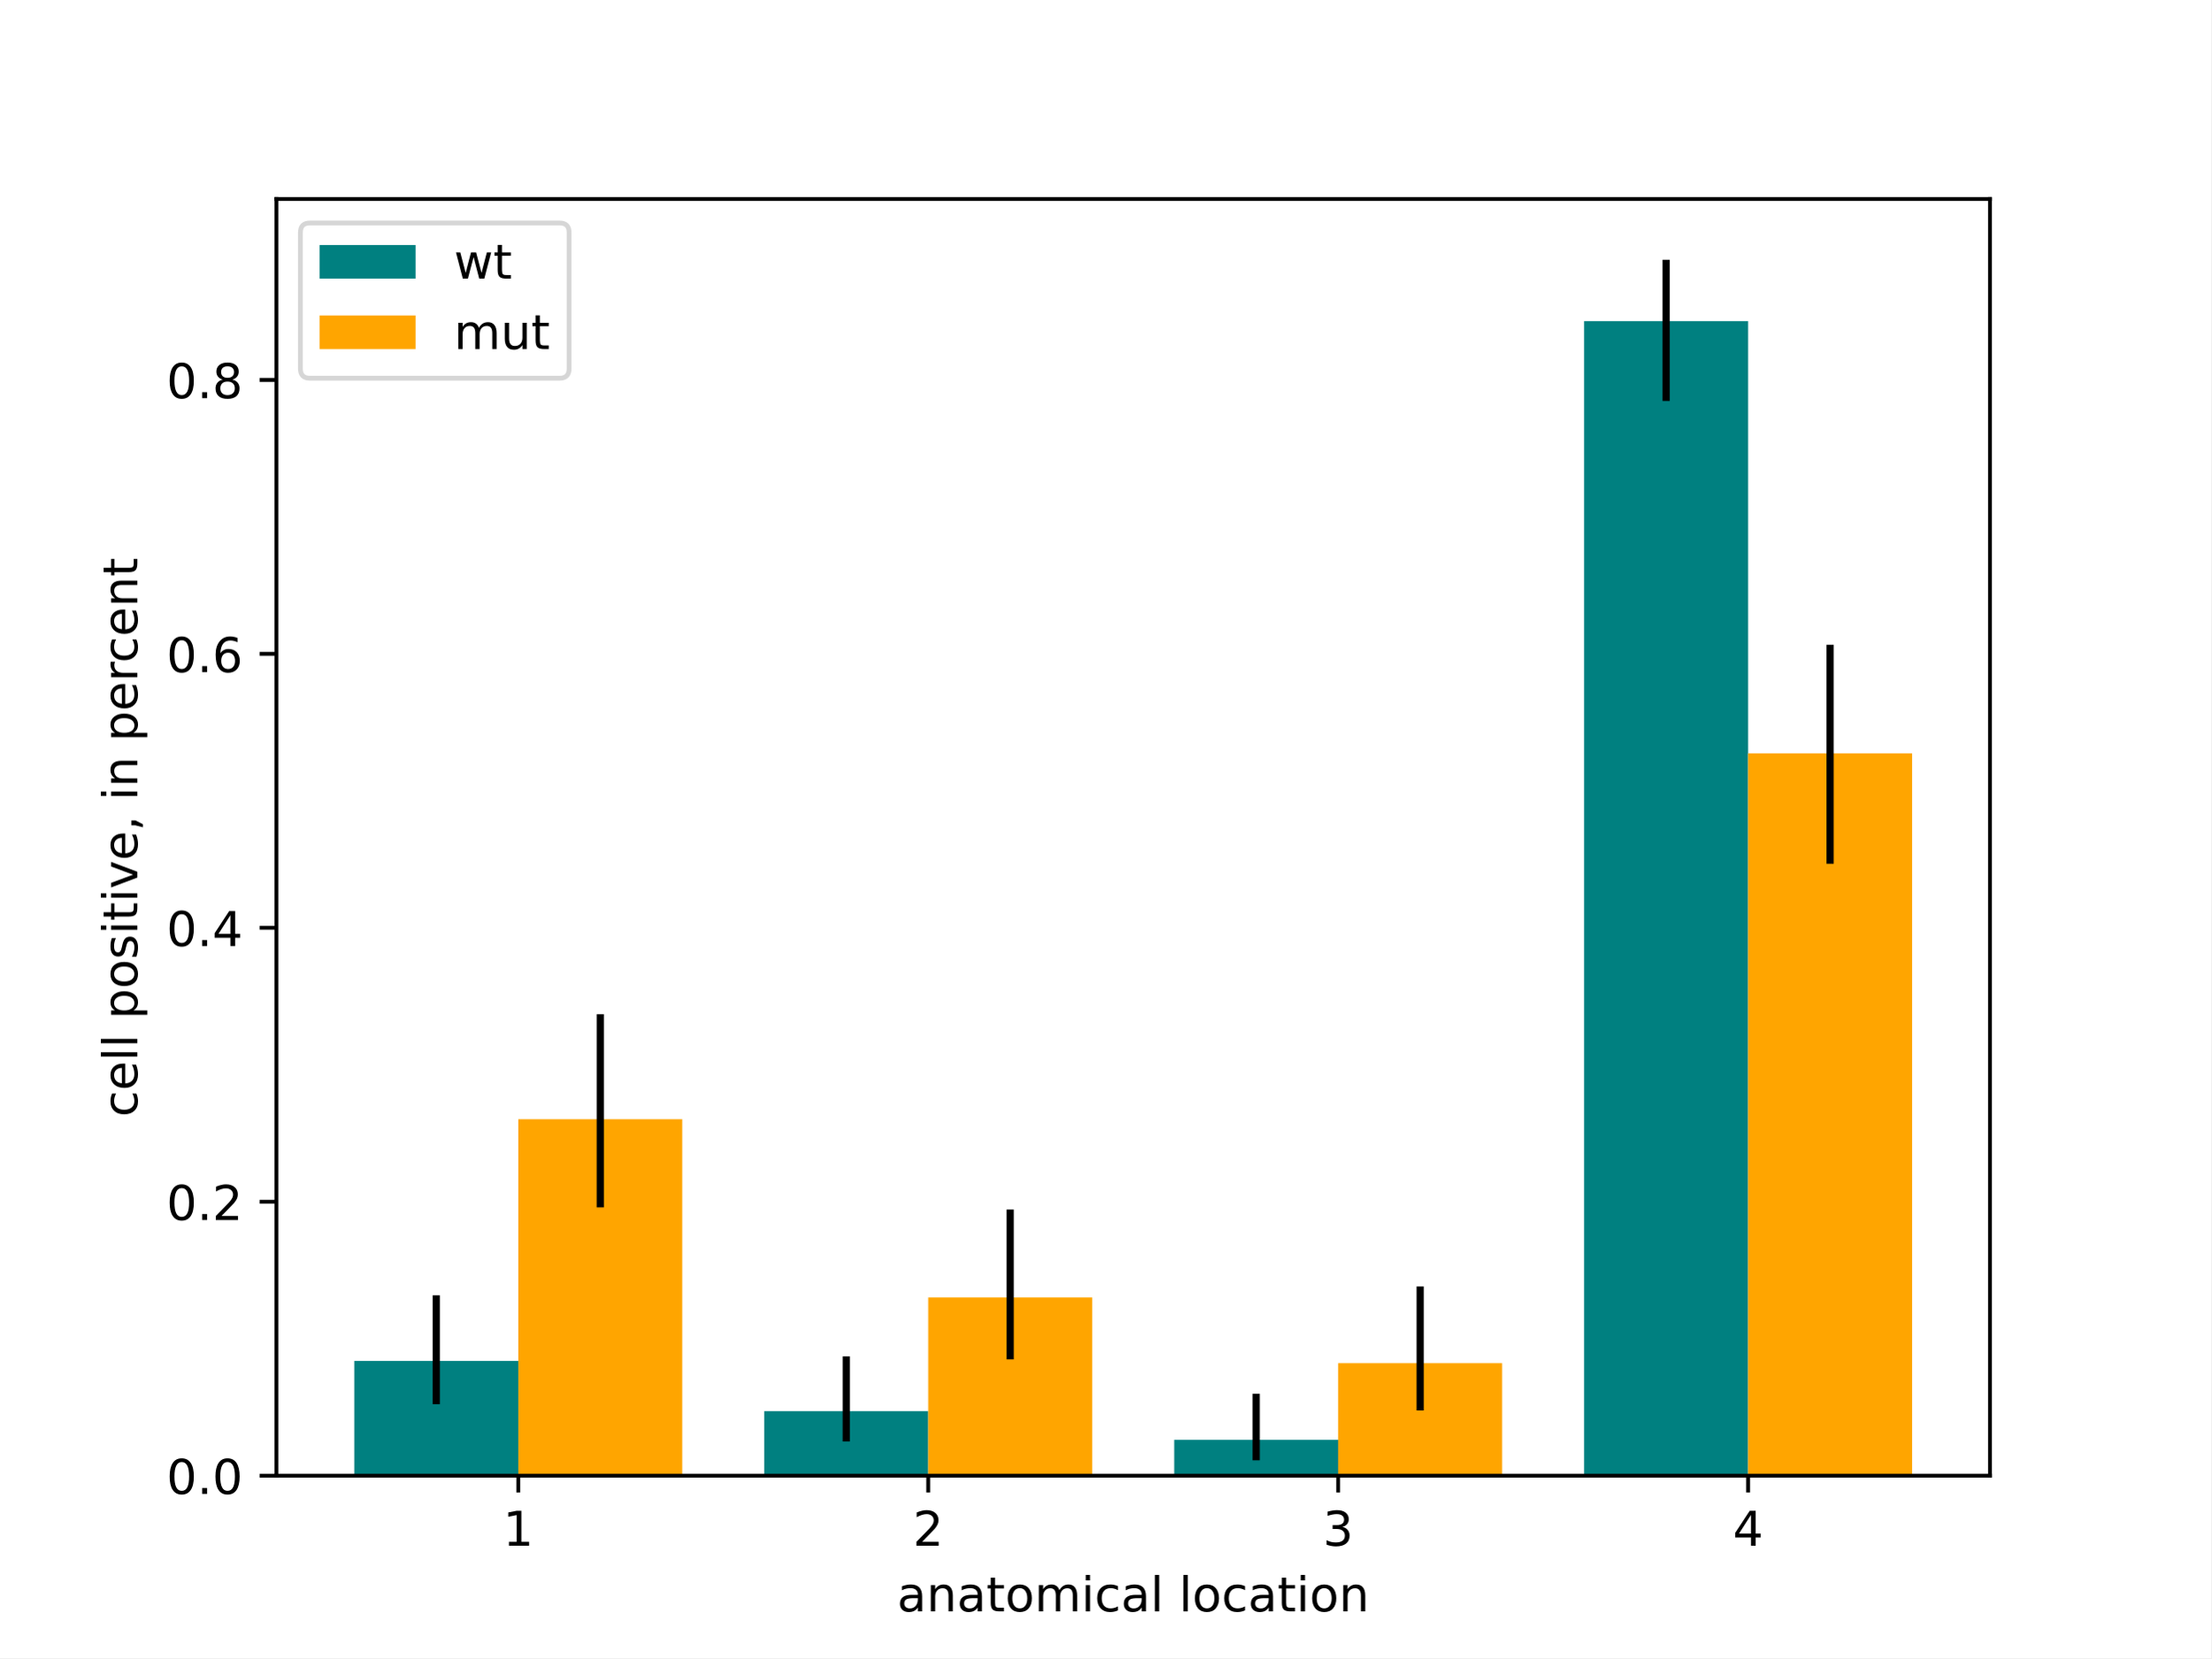
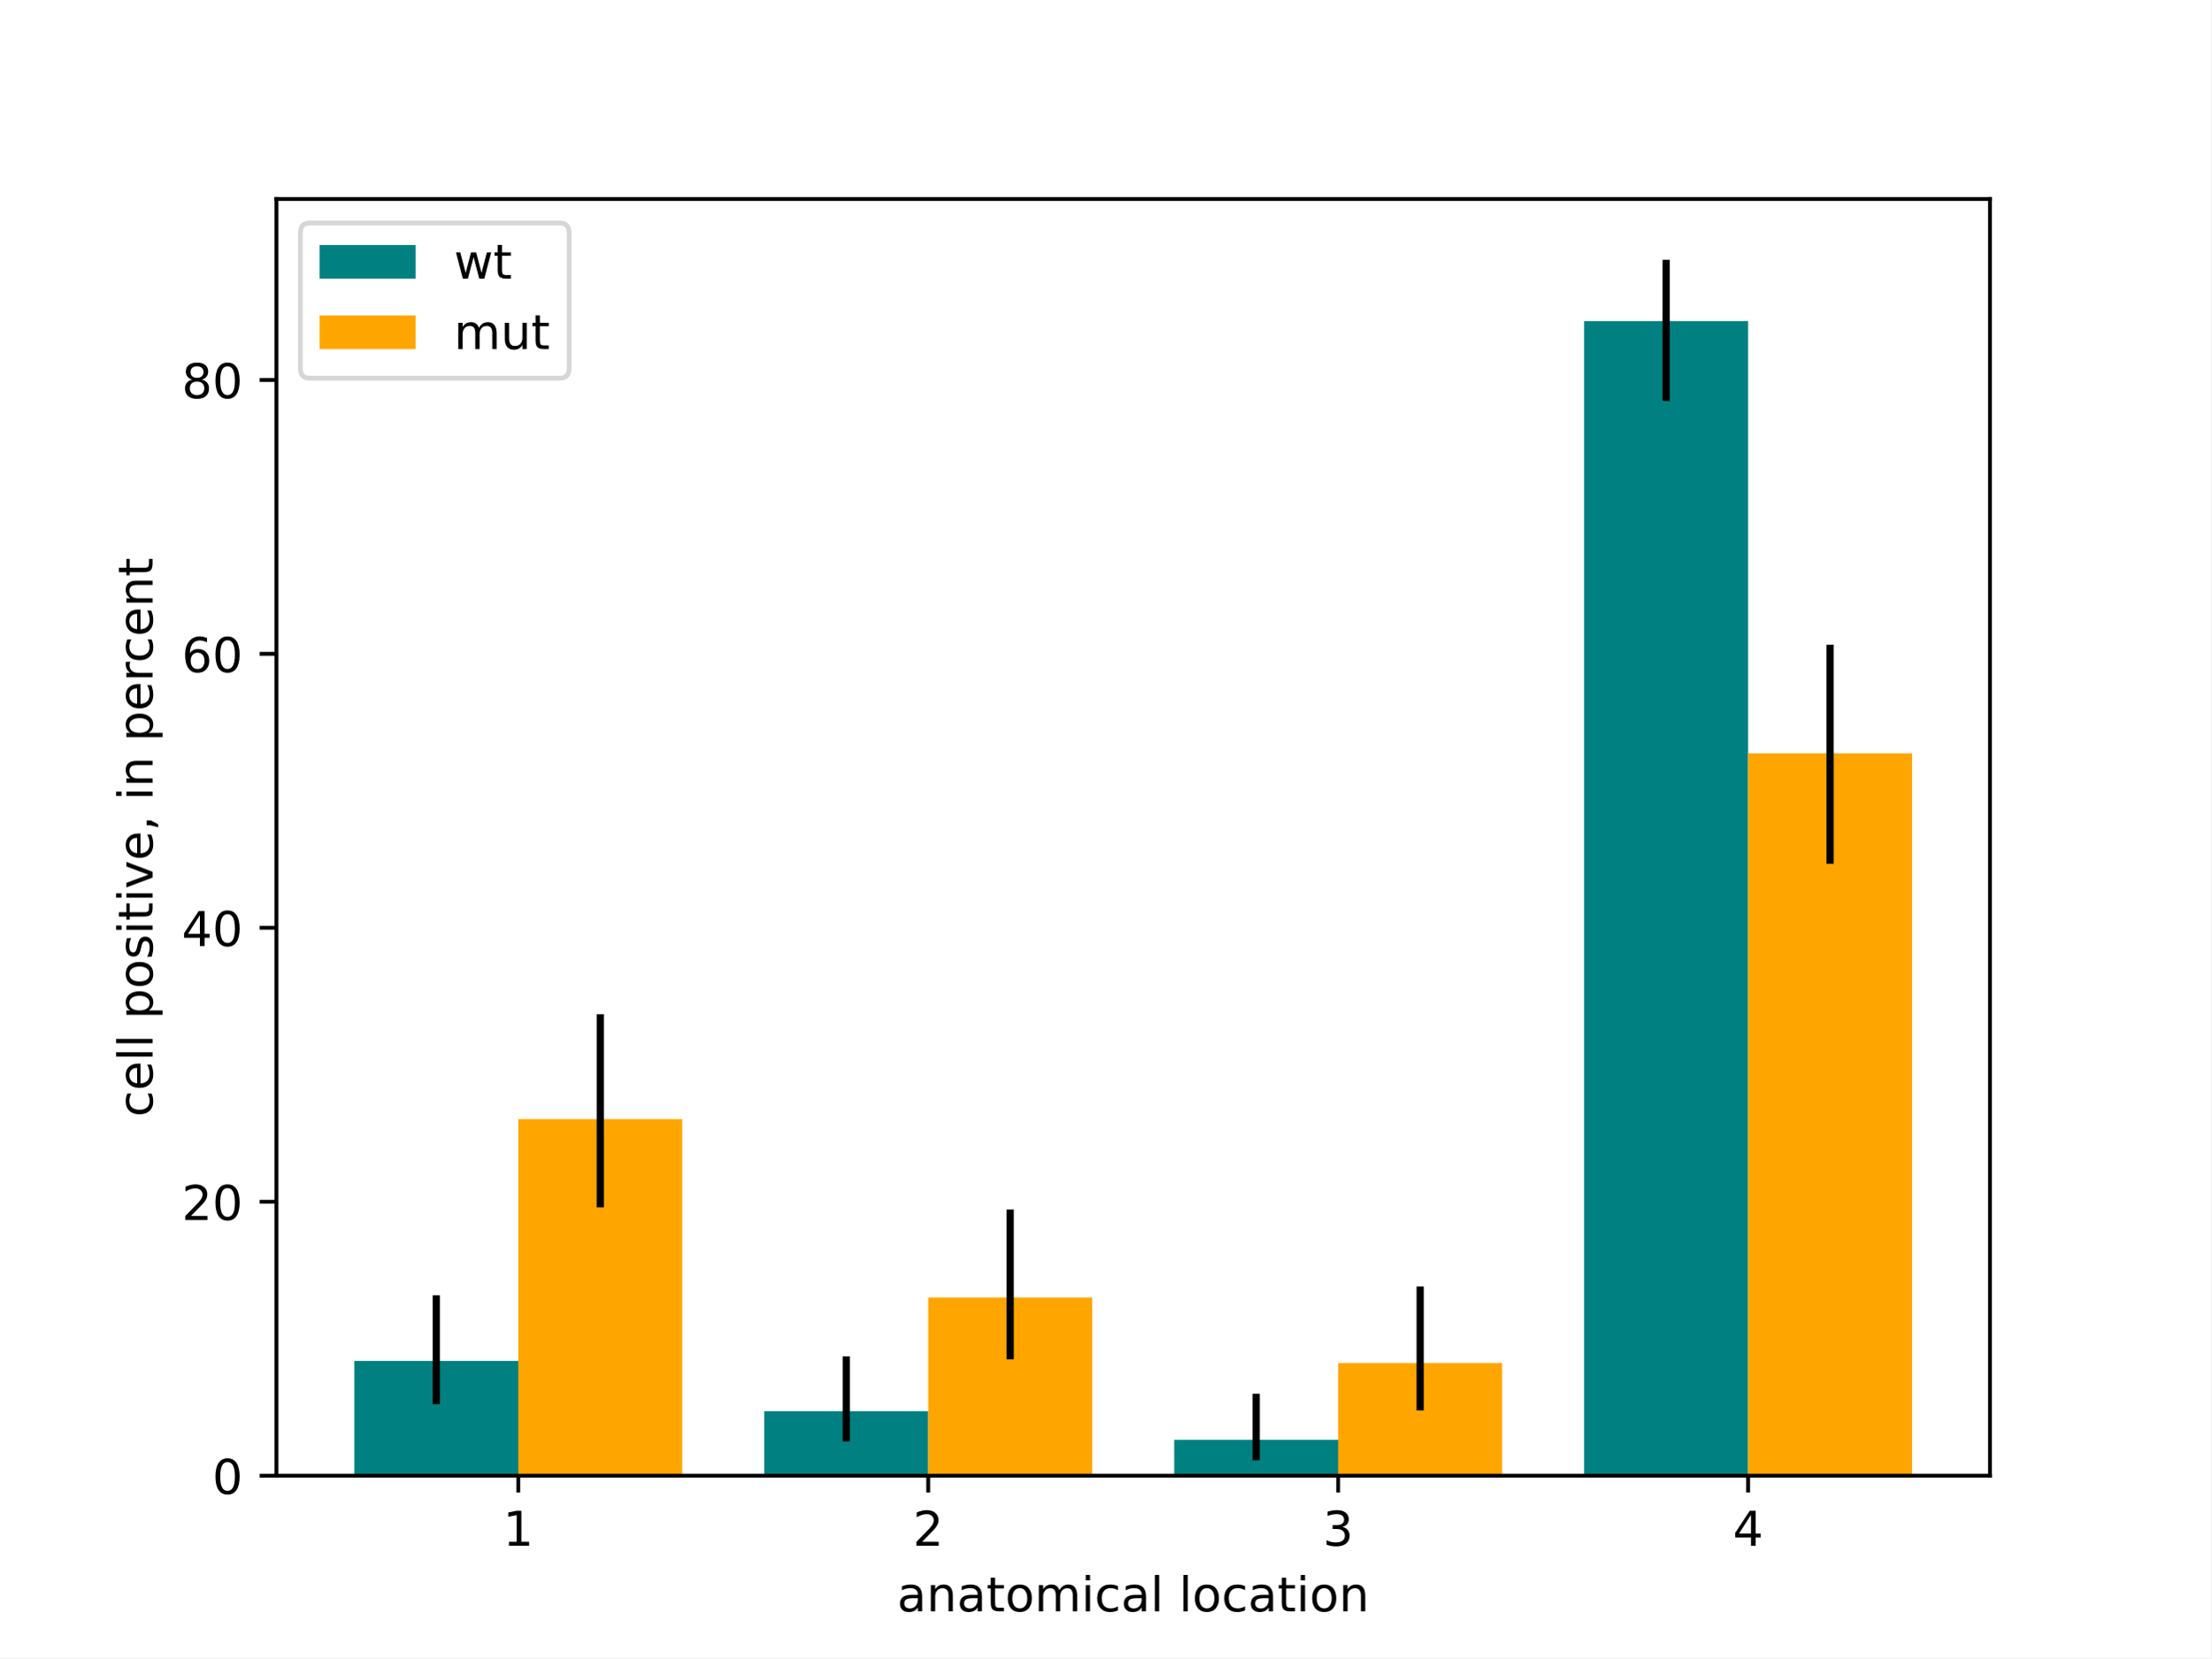
<svg xmlns="http://www.w3.org/2000/svg" xmlns:xlink="http://www.w3.org/1999/xlink" width="460.8pt" height="345.6pt" viewBox="0 0 460.8 345.6" version="1.1">
  <defs>
    <style type="text/css">*{stroke-linejoin: round; stroke-linecap: butt}</style>
  </defs>
  <g id="figure_1">
    <g id="patch_1">
      <path d="M 0 345.6  L 460.8 345.6  L 460.8 0  L 0 0  z " style="fill: #ffffff" />
    </g>
    <g id="axes_1">
      <g id="patch_2">
        <path d="M 57.6 307.584  L 414.72 307.584  L 414.72 41.472  L 57.6 41.472  z " style="fill: #ffffff" />
      </g>
      <g id="patch_3">
-         <path d="M 73.833 307.584  L 108.007 307.584  L 108.007 283.668  L 73.833 283.668  z " clip-path="url(#pa907bf868f)" style="fill: #008080" />
+         <path d="M 73.833 307.584  L 108.007 307.584  L 108.007 283.659  L 73.833 283.659  z " clip-path="url(#p4b39241d95)" style="fill: #008080" />
      </g>
      <g id="patch_4">
-         <path d="M 159.268 307.584  L 193.442 307.584  L 193.442 294.131  L 159.268 294.131  z " clip-path="url(#pa907bf868f)" style="fill: #008080" />
+         <path d="M 159.268 307.584  L 193.442 307.584  L 193.442 294.137  L 159.268 294.137  z " clip-path="url(#p4b39241d95)" style="fill: #008080" />
      </g>
      <g id="patch_5">
-         <path d="M 244.704 307.584  L 278.878 307.584  L 278.878 300.11  L 244.704 300.11  z " clip-path="url(#pa907bf868f)" style="fill: #008080" />
+         <path d="M 244.704 307.584  L 278.878 307.584  L 278.878 300.104  L 244.704 300.104  z " clip-path="url(#p4b39241d95)" style="fill: #008080" />
      </g>
      <g id="patch_6">
-         <path d="M 330.139 307.584  L 364.313 307.584  L 364.313 66.927  L 330.139 66.927  z " clip-path="url(#pa907bf868f)" style="fill: #008080" />
+         <path d="M 330.139 307.584  L 364.313 307.584  L 364.313 66.937  L 330.139 66.937  z " clip-path="url(#p4b39241d95)" style="fill: #008080" />
      </g>
      <g id="patch_7">
-         <path d="M 108.007 307.584  L 142.181 307.584  L 142.181 233.276  L 108.007 233.276  z " clip-path="url(#pa907bf868f)" style="fill: #ffa500" />
+         <path d="M 108.007 307.584  L 142.181 307.584  L 142.181 233.269  L 108.007 233.269  z " clip-path="url(#p4b39241d95)" style="fill: #ffa500" />
      </g>
      <g id="patch_8">
-         <path d="M 193.442 307.584  L 227.616 307.584  L 227.616 270.43  L 193.442 270.43  z " clip-path="url(#pa907bf868f)" style="fill: #ffa500" />
+         <path d="M 193.442 307.584  L 227.616 307.584  L 227.616 270.441  L 193.442 270.441  z " clip-path="url(#p4b39241d95)" style="fill: #ffa500" />
      </g>
      <g id="patch_9">
-         <path d="M 278.878 307.584  L 313.052 307.584  L 313.052 284.118  L 278.878 284.118  z " clip-path="url(#pa907bf868f)" style="fill: #ffa500" />
+         <path d="M 278.878 307.584  L 313.052 307.584  L 313.052 284.116  L 278.878 284.116  z " clip-path="url(#p4b39241d95)" style="fill: #ffa500" />
      </g>
      <g id="patch_10">
-         <path d="M 364.313 307.584  L 398.487 307.584  L 398.487 157.012  L 364.313 157.012  z " clip-path="url(#pa907bf868f)" style="fill: #ffa500" />
+         <path d="M 364.313 307.584  L 398.487 307.584  L 398.487 157.012  L 364.313 157.012  z " clip-path="url(#p4b39241d95)" style="fill: #ffa500" />
      </g>
      <g id="matplotlib.axis_1">
        <g id="xtick_1">
          <g id="line2d_1">
            <defs>
-               <path id="m98cccbd359" d="M 0 0  L 0 3.5  " style="stroke: #000000; stroke-width: 0.8" />
-             </defs>
-             <g>
-               <use xlink:href="#m98cccbd359" x="108.007" y="307.584" style="stroke: #000000; stroke-width: 0.8" />
+               <path id="m1e99121035" d="M 0 0  L 0 3.5  " style="stroke: #000000; stroke-width: 0.8" />
+             </defs>
+             <g>
+               <use xlink:href="#m1e99121035" x="108.007" y="307.584" style="stroke: #000000; stroke-width: 0.8" />
            </g>
          </g>
          <g id="text_1">
            <g transform="translate(104.8256 322.1824)scale(0.1 -0.1)">
              <defs>
                <path id="DejaVuSans-31" d="M 794 531  L 1825 531  L 1825 4091  L 703 3866  L 703 4441  L 1819 4666  L 2450 4666  L 2450 531  L 3481 531  L 3481 0  L 794 0  L 794 531  z " transform="scale(0.015625)" />
              </defs>
              <use xlink:href="#DejaVuSans-31" />
            </g>
          </g>
        </g>
        <g id="xtick_2">
          <g id="line2d_2">
            <g>
-               <use xlink:href="#m98cccbd359" x="193.442" y="307.584" style="stroke: #000000; stroke-width: 0.8" />
+               <use xlink:href="#m1e99121035" x="193.442" y="307.584" style="stroke: #000000; stroke-width: 0.8" />
            </g>
          </g>
          <g id="text_2">
            <g transform="translate(190.261 322.1824)scale(0.1 -0.1)">
              <defs>
                <path id="DejaVuSans-32" d="M 1228 531  L 3431 531  L 3431 0  L 469 0  L 469 531  Q 828 903 1448 1529  Q 2069 2156 2228 2338  Q 2531 2678 2651 2914  Q 2772 3150 2772 3378  Q 2772 3750 2511 3984  Q 2250 4219 1831 4219  Q 1534 4219 1204 4116  Q 875 4013 500 3803  L 500 4441  Q 881 4594 1212 4672  Q 1544 4750 1819 4750  Q 2544 4750 2975 4387  Q 3406 4025 3406 3419  Q 3406 3131 3298 2873  Q 3191 2616 2906 2266  Q 2828 2175 2409 1742  Q 1991 1309 1228 531  z " transform="scale(0.015625)" />
              </defs>
              <use xlink:href="#DejaVuSans-32" />
            </g>
          </g>
        </g>
        <g id="xtick_3">
          <g id="line2d_3">
            <g>
-               <use xlink:href="#m98cccbd359" x="278.878" y="307.584" style="stroke: #000000; stroke-width: 0.8" />
+               <use xlink:href="#m1e99121035" x="278.878" y="307.584" style="stroke: #000000; stroke-width: 0.8" />
            </g>
          </g>
          <g id="text_3">
            <g transform="translate(275.6965 322.1824)scale(0.1 -0.1)">
              <defs>
                <path id="DejaVuSans-33" d="M 2597 2516  Q 3050 2419 3304 2112  Q 3559 1806 3559 1356  Q 3559 666 3084 287  Q 2609 -91 1734 -91  Q 1441 -91 1130 -33  Q 819 25 488 141  L 488 750  Q 750 597 1062 519  Q 1375 441 1716 441  Q 2309 441 2620 675  Q 2931 909 2931 1356  Q 2931 1769 2642 2001  Q 2353 2234 1838 2234  L 1294 2234  L 1294 2753  L 1863 2753  Q 2328 2753 2575 2939  Q 2822 3125 2822 3475  Q 2822 3834 2567 4026  Q 2313 4219 1838 4219  Q 1578 4219 1281 4162  Q 984 4106 628 3988  L 628 4550  Q 988 4650 1302 4700  Q 1616 4750 1894 4750  Q 2613 4750 3031 4423  Q 3450 4097 3450 3541  Q 3450 3153 3228 2886  Q 3006 2619 2597 2516  z " transform="scale(0.015625)" />
              </defs>
              <use xlink:href="#DejaVuSans-33" />
            </g>
          </g>
        </g>
        <g id="xtick_4">
          <g id="line2d_4">
            <g>
-               <use xlink:href="#m98cccbd359" x="364.313" y="307.584" style="stroke: #000000; stroke-width: 0.8" />
+               <use xlink:href="#m1e99121035" x="364.313" y="307.584" style="stroke: #000000; stroke-width: 0.8" />
            </g>
          </g>
          <g id="text_4">
            <g transform="translate(361.1319 322.1824)scale(0.1 -0.1)">
              <defs>
                <path id="DejaVuSans-34" d="M 2419 4116  L 825 1625  L 2419 1625  L 2419 4116  z M 2253 4666  L 3047 4666  L 3047 1625  L 3713 1625  L 3713 1100  L 3047 1100  L 3047 0  L 2419 0  L 2419 1100  L 313 1100  L 313 1709  L 2253 4666  z " transform="scale(0.015625)" />
              </defs>
              <use xlink:href="#DejaVuSans-34" />
            </g>
          </g>
        </g>
        <g id="text_5">
          <g transform="translate(186.9538 335.8606)scale(0.1 -0.1)">
            <defs>
              <path id="DejaVuSans-61" d="M 2194 1759  Q 1497 1759 1228 1600  Q 959 1441 959 1056  Q 959 750 1161 570  Q 1363 391 1709 391  Q 2188 391 2477 730  Q 2766 1069 2766 1631  L 2766 1759  L 2194 1759  z M 3341 1997  L 3341 0  L 2766 0  L 2766 531  Q 2569 213 2275 61  Q 1981 -91 1556 -91  Q 1019 -91 701 211  Q 384 513 384 1019  Q 384 1609 779 1909  Q 1175 2209 1959 2209  L 2766 2209  L 2766 2266  Q 2766 2663 2505 2880  Q 2244 3097 1772 3097  Q 1472 3097 1187 3025  Q 903 2953 641 2809  L 641 3341  Q 956 3463 1253 3523  Q 1550 3584 1831 3584  Q 2591 3584 2966 3190  Q 3341 2797 3341 1997  z " transform="scale(0.015625)" />
              <path id="DejaVuSans-6e" d="M 3513 2113  L 3513 0  L 2938 0  L 2938 2094  Q 2938 2591 2744 2837  Q 2550 3084 2163 3084  Q 1697 3084 1428 2787  Q 1159 2491 1159 1978  L 1159 0  L 581 0  L 581 3500  L 1159 3500  L 1159 2956  Q 1366 3272 1645 3428  Q 1925 3584 2291 3584  Q 2894 3584 3203 3211  Q 3513 2838 3513 2113  z " transform="scale(0.015625)" />
              <path id="DejaVuSans-74" d="M 1172 4494  L 1172 3500  L 2356 3500  L 2356 3053  L 1172 3053  L 1172 1153  Q 1172 725 1289 603  Q 1406 481 1766 481  L 2356 481  L 2356 0  L 1766 0  Q 1100 0 847 248  Q 594 497 594 1153  L 594 3053  L 172 3053  L 172 3500  L 594 3500  L 594 4494  L 1172 4494  z " transform="scale(0.015625)" />
              <path id="DejaVuSans-6f" d="M 1959 3097  Q 1497 3097 1228 2736  Q 959 2375 959 1747  Q 959 1119 1226 758  Q 1494 397 1959 397  Q 2419 397 2687 759  Q 2956 1122 2956 1747  Q 2956 2369 2687 2733  Q 2419 3097 1959 3097  z M 1959 3584  Q 2709 3584 3137 3096  Q 3566 2609 3566 1747  Q 3566 888 3137 398  Q 2709 -91 1959 -91  Q 1206 -91 779 398  Q 353 888 353 1747  Q 353 2609 779 3096  Q 1206 3584 1959 3584  z " transform="scale(0.015625)" />
              <path id="DejaVuSans-6d" d="M 3328 2828  Q 3544 3216 3844 3400  Q 4144 3584 4550 3584  Q 5097 3584 5394 3201  Q 5691 2819 5691 2113  L 5691 0  L 5113 0  L 5113 2094  Q 5113 2597 4934 2840  Q 4756 3084 4391 3084  Q 3944 3084 3684 2787  Q 3425 2491 3425 1978  L 3425 0  L 2847 0  L 2847 2094  Q 2847 2600 2669 2842  Q 2491 3084 2119 3084  Q 1678 3084 1418 2786  Q 1159 2488 1159 1978  L 1159 0  L 581 0  L 581 3500  L 1159 3500  L 1159 2956  Q 1356 3278 1631 3431  Q 1906 3584 2284 3584  Q 2666 3584 2933 3390  Q 3200 3197 3328 2828  z " transform="scale(0.015625)" />
              <path id="DejaVuSans-69" d="M 603 3500  L 1178 3500  L 1178 0  L 603 0  L 603 3500  z M 603 4863  L 1178 4863  L 1178 4134  L 603 4134  L 603 4863  z " transform="scale(0.015625)" />
              <path id="DejaVuSans-63" d="M 3122 3366  L 3122 2828  Q 2878 2963 2633 3030  Q 2388 3097 2138 3097  Q 1578 3097 1268 2742  Q 959 2388 959 1747  Q 959 1106 1268 751  Q 1578 397 2138 397  Q 2388 397 2633 464  Q 2878 531 3122 666  L 3122 134  Q 2881 22 2623 -34  Q 2366 -91 2075 -91  Q 1284 -91 818 406  Q 353 903 353 1747  Q 353 2603 823 3093  Q 1294 3584 2113 3584  Q 2378 3584 2631 3529  Q 2884 3475 3122 3366  z " transform="scale(0.015625)" />
              <path id="DejaVuSans-6c" d="M 603 4863  L 1178 4863  L 1178 0  L 603 0  L 603 4863  z " transform="scale(0.015625)" />
              <path id="DejaVuSans-20" transform="scale(0.015625)" />
            </defs>
            <use xlink:href="#DejaVuSans-61" />
            <use xlink:href="#DejaVuSans-6e" x="61.279" />
            <use xlink:href="#DejaVuSans-61" x="124.658" />
            <use xlink:href="#DejaVuSans-74" x="185.938" />
            <use xlink:href="#DejaVuSans-6f" x="225.146" />
            <use xlink:href="#DejaVuSans-6d" x="286.328" />
            <use xlink:href="#DejaVuSans-69" x="383.74" />
            <use xlink:href="#DejaVuSans-63" x="411.523" />
            <use xlink:href="#DejaVuSans-61" x="466.504" />
            <use xlink:href="#DejaVuSans-6c" x="527.783" />
            <use xlink:href="#DejaVuSans-20" x="555.566" />
            <use xlink:href="#DejaVuSans-6c" x="587.354" />
            <use xlink:href="#DejaVuSans-6f" x="615.137" />
            <use xlink:href="#DejaVuSans-63" x="676.318" />
            <use xlink:href="#DejaVuSans-61" x="731.299" />
            <use xlink:href="#DejaVuSans-74" x="792.578" />
            <use xlink:href="#DejaVuSans-69" x="831.787" />
            <use xlink:href="#DejaVuSans-6f" x="859.57" />
            <use xlink:href="#DejaVuSans-6e" x="920.752" />
          </g>
        </g>
      </g>
      <g id="matplotlib.axis_2">
        <g id="ytick_1">
          <g id="line2d_5">
            <defs>
-               <path id="m97c74fbaf8" d="M 0 0  L -3.5 0  " style="stroke: #000000; stroke-width: 0.8" />
-             </defs>
-             <g>
-               <use xlink:href="#m97c74fbaf8" x="57.6" y="307.584" style="stroke: #000000; stroke-width: 0.8" />
+               <path id="m56f77bfee0" d="M 0 0  L -3.5 0  " style="stroke: #000000; stroke-width: 0.8" />
+             </defs>
+             <g>
+               <use xlink:href="#m56f77bfee0" x="57.6" y="307.584" style="stroke: #000000; stroke-width: 0.8" />
            </g>
          </g>
          <g id="text_6">
-             <g transform="translate(34.69687 311.3832)scale(0.1 -0.1)">
+             <g transform="translate(44.2375 311.3832)scale(0.1 -0.1)">
              <defs>
                <path id="DejaVuSans-30" d="M 2034 4250  Q 1547 4250 1301 3770  Q 1056 3291 1056 2328  Q 1056 1369 1301 889  Q 1547 409 2034 409  Q 2525 409 2770 889  Q 3016 1369 3016 2328  Q 3016 3291 2770 3770  Q 2525 4250 2034 4250  z M 2034 4750  Q 2819 4750 3233 4129  Q 3647 3509 3647 2328  Q 3647 1150 3233 529  Q 2819 -91 2034 -91  Q 1250 -91 836 529  Q 422 1150 422 2328  Q 422 3509 836 4129  Q 1250 4750 2034 4750  z " transform="scale(0.015625)" />
-                 <path id="DejaVuSans-2e" d="M 684 794  L 1344 794  L 1344 0  L 684 0  L 684 794  z " transform="scale(0.015625)" />
              </defs>
              <use xlink:href="#DejaVuSans-30" />
-               <use xlink:href="#DejaVuSans-2e" x="63.623" />
-               <use xlink:href="#DejaVuSans-30" x="95.41" />
            </g>
          </g>
        </g>
        <g id="ytick_2">
          <g id="line2d_6">
            <g>
-               <use xlink:href="#m97c74fbaf8" x="57.6" y="250.484" style="stroke: #000000; stroke-width: 0.8" />
+               <use xlink:href="#m56f77bfee0" x="57.6" y="250.484" style="stroke: #000000; stroke-width: 0.8" />
            </g>
          </g>
          <g id="text_7">
-             <g transform="translate(34.69687 254.2833)scale(0.1 -0.1)">
-               <use xlink:href="#DejaVuSans-30" />
-               <use xlink:href="#DejaVuSans-2e" x="63.623" />
-               <use xlink:href="#DejaVuSans-32" x="95.41" />
+             <g transform="translate(37.875 254.2834)scale(0.1 -0.1)">
+               <use xlink:href="#DejaVuSans-32" />
+               <use xlink:href="#DejaVuSans-30" x="63.623" />
            </g>
          </g>
        </g>
        <g id="ytick_3">
          <g id="line2d_7">
            <g>
-               <use xlink:href="#m97c74fbaf8" x="57.6" y="193.384" style="stroke: #000000; stroke-width: 0.8" />
+               <use xlink:href="#m56f77bfee0" x="57.6" y="193.384" style="stroke: #000000; stroke-width: 0.8" />
            </g>
          </g>
          <g id="text_8">
-             <g transform="translate(34.69687 197.1834)scale(0.1 -0.1)">
-               <use xlink:href="#DejaVuSans-30" />
-               <use xlink:href="#DejaVuSans-2e" x="63.623" />
-               <use xlink:href="#DejaVuSans-34" x="95.41" />
+             <g transform="translate(37.875 197.1835)scale(0.1 -0.1)">
+               <use xlink:href="#DejaVuSans-34" />
+               <use xlink:href="#DejaVuSans-30" x="63.623" />
            </g>
          </g>
        </g>
        <g id="ytick_4">
          <g id="line2d_8">
            <g>
-               <use xlink:href="#m97c74fbaf8" x="57.6" y="136.284" style="stroke: #000000; stroke-width: 0.8" />
+               <use xlink:href="#m56f77bfee0" x="57.6" y="136.284" style="stroke: #000000; stroke-width: 0.8" />
            </g>
          </g>
          <g id="text_9">
-             <g transform="translate(34.69687 140.0836)scale(0.1 -0.1)">
+             <g transform="translate(37.875 140.0836)scale(0.1 -0.1)">
              <defs>
                <path id="DejaVuSans-36" d="M 2113 2584  Q 1688 2584 1439 2293  Q 1191 2003 1191 1497  Q 1191 994 1439 701  Q 1688 409 2113 409  Q 2538 409 2786 701  Q 3034 994 3034 1497  Q 3034 2003 2786 2293  Q 2538 2584 2113 2584  z M 3366 4563  L 3366 3988  Q 3128 4100 2886 4159  Q 2644 4219 2406 4219  Q 1781 4219 1451 3797  Q 1122 3375 1075 2522  Q 1259 2794 1537 2939  Q 1816 3084 2150 3084  Q 2853 3084 3261 2657  Q 3669 2231 3669 1497  Q 3669 778 3244 343  Q 2819 -91 2113 -91  Q 1303 -91 875 529  Q 447 1150 447 2328  Q 447 3434 972 4092  Q 1497 4750 2381 4750  Q 2619 4750 2861 4703  Q 3103 4656 3366 4563  z " transform="scale(0.015625)" />
              </defs>
-               <use xlink:href="#DejaVuSans-30" />
-               <use xlink:href="#DejaVuSans-2e" x="63.623" />
-               <use xlink:href="#DejaVuSans-36" x="95.41" />
+               <use xlink:href="#DejaVuSans-36" />
+               <use xlink:href="#DejaVuSans-30" x="63.623" />
            </g>
          </g>
        </g>
        <g id="ytick_5">
          <g id="line2d_9">
            <g>
-               <use xlink:href="#m97c74fbaf8" x="57.6" y="79.184" style="stroke: #000000; stroke-width: 0.8" />
+               <use xlink:href="#m56f77bfee0" x="57.6" y="79.185" style="stroke: #000000; stroke-width: 0.8" />
            </g>
          </g>
          <g id="text_10">
-             <g transform="translate(34.69687 82.98368)scale(0.1 -0.1)">
+             <g transform="translate(37.875 82.98379)scale(0.1 -0.1)">
              <defs>
                <path id="DejaVuSans-38" d="M 2034 2216  Q 1584 2216 1326 1975  Q 1069 1734 1069 1313  Q 1069 891 1326 650  Q 1584 409 2034 409  Q 2484 409 2743 651  Q 3003 894 3003 1313  Q 3003 1734 2745 1975  Q 2488 2216 2034 2216  z M 1403 2484  Q 997 2584 770 2862  Q 544 3141 544 3541  Q 544 4100 942 4425  Q 1341 4750 2034 4750  Q 2731 4750 3128 4425  Q 3525 4100 3525 3541  Q 3525 3141 3298 2862  Q 3072 2584 2669 2484  Q 3125 2378 3379 2068  Q 3634 1759 3634 1313  Q 3634 634 3220 271  Q 2806 -91 2034 -91  Q 1263 -91 848 271  Q 434 634 434 1313  Q 434 1759 690 2068  Q 947 2378 1403 2484  z M 1172 3481  Q 1172 3119 1398 2916  Q 1625 2713 2034 2713  Q 2441 2713 2670 2916  Q 2900 3119 2900 3481  Q 2900 3844 2670 4047  Q 2441 4250 2034 4250  Q 1625 4250 1398 4047  Q 1172 3844 1172 3481  z " transform="scale(0.015625)" />
              </defs>
-               <use xlink:href="#DejaVuSans-30" />
-               <use xlink:href="#DejaVuSans-2e" x="63.623" />
-               <use xlink:href="#DejaVuSans-38" x="95.41" />
+               <use xlink:href="#DejaVuSans-38" />
+               <use xlink:href="#DejaVuSans-30" x="63.623" />
            </g>
          </g>
        </g>
        <g id="text_11">
-           <g transform="translate(28.61719 232.8069)rotate(-90)scale(0.1 -0.1)">
+           <g transform="translate(31.79531 232.8069)rotate(-90)scale(0.1 -0.1)">
            <defs>
              <path id="DejaVuSans-65" d="M 3597 1894  L 3597 1613  L 953 1613  Q 991 1019 1311 708  Q 1631 397 2203 397  Q 2534 397 2845 478  Q 3156 559 3463 722  L 3463 178  Q 3153 47 2828 -22  Q 2503 -91 2169 -91  Q 1331 -91 842 396  Q 353 884 353 1716  Q 353 2575 817 3079  Q 1281 3584 2069 3584  Q 2775 3584 3186 3129  Q 3597 2675 3597 1894  z M 3022 2063  Q 3016 2534 2758 2815  Q 2500 3097 2075 3097  Q 1594 3097 1305 2825  Q 1016 2553 972 2059  L 3022 2063  z " transform="scale(0.015625)" />
              <path id="DejaVuSans-70" d="M 1159 525  L 1159 -1331  L 581 -1331  L 581 3500  L 1159 3500  L 1159 2969  Q 1341 3281 1617 3432  Q 1894 3584 2278 3584  Q 2916 3584 3314 3078  Q 3713 2572 3713 1747  Q 3713 922 3314 415  Q 2916 -91 2278 -91  Q 1894 -91 1617 61  Q 1341 213 1159 525  z M 3116 1747  Q 3116 2381 2855 2742  Q 2594 3103 2138 3103  Q 1681 3103 1420 2742  Q 1159 2381 1159 1747  Q 1159 1113 1420 752  Q 1681 391 2138 391  Q 2594 391 2855 752  Q 3116 1113 3116 1747  z " transform="scale(0.015625)" />
              <path id="DejaVuSans-73" d="M 2834 3397  L 2834 2853  Q 2591 2978 2328 3040  Q 2066 3103 1784 3103  Q 1356 3103 1142 2972  Q 928 2841 928 2578  Q 928 2378 1081 2264  Q 1234 2150 1697 2047  L 1894 2003  Q 2506 1872 2764 1633  Q 3022 1394 3022 966  Q 3022 478 2636 193  Q 2250 -91 1575 -91  Q 1294 -91 989 -36  Q 684 19 347 128  L 347 722  Q 666 556 975 473  Q 1284 391 1588 391  Q 1994 391 2212 530  Q 2431 669 2431 922  Q 2431 1156 2273 1281  Q 2116 1406 1581 1522  L 1381 1569  Q 847 1681 609 1914  Q 372 2147 372 2553  Q 372 3047 722 3315  Q 1072 3584 1716 3584  Q 2034 3584 2315 3537  Q 2597 3491 2834 3397  z " transform="scale(0.015625)" />
              <path id="DejaVuSans-76" d="M 191 3500  L 800 3500  L 1894 563  L 2988 3500  L 3597 3500  L 2284 0  L 1503 0  L 191 3500  z " transform="scale(0.015625)" />
              <path id="DejaVuSans-2c" d="M 750 794  L 1409 794  L 1409 256  L 897 -744  L 494 -744  L 750 256  L 750 794  z " transform="scale(0.015625)" />
              <path id="DejaVuSans-72" d="M 2631 2963  Q 2534 3019 2420 3045  Q 2306 3072 2169 3072  Q 1681 3072 1420 2755  Q 1159 2438 1159 1844  L 1159 0  L 581 0  L 581 3500  L 1159 3500  L 1159 2956  Q 1341 3275 1631 3429  Q 1922 3584 2338 3584  Q 2397 3584 2469 3576  Q 2541 3569 2628 3553  L 2631 2963  z " transform="scale(0.015625)" />
            </defs>
            <use xlink:href="#DejaVuSans-63" />
            <use xlink:href="#DejaVuSans-65" x="54.98" />
            <use xlink:href="#DejaVuSans-6c" x="116.504" />
            <use xlink:href="#DejaVuSans-6c" x="144.287" />
            <use xlink:href="#DejaVuSans-20" x="172.07" />
            <use xlink:href="#DejaVuSans-70" x="203.857" />
            <use xlink:href="#DejaVuSans-6f" x="267.334" />
            <use xlink:href="#DejaVuSans-73" x="328.516" />
            <use xlink:href="#DejaVuSans-69" x="380.615" />
            <use xlink:href="#DejaVuSans-74" x="408.398" />
            <use xlink:href="#DejaVuSans-69" x="447.607" />
            <use xlink:href="#DejaVuSans-76" x="475.391" />
            <use xlink:href="#DejaVuSans-65" x="534.57" />
            <use xlink:href="#DejaVuSans-2c" x="596.094" />
            <use xlink:href="#DejaVuSans-20" x="627.881" />
            <use xlink:href="#DejaVuSans-69" x="659.668" />
            <use xlink:href="#DejaVuSans-6e" x="687.451" />
            <use xlink:href="#DejaVuSans-20" x="750.83" />
            <use xlink:href="#DejaVuSans-70" x="782.617" />
            <use xlink:href="#DejaVuSans-65" x="846.094" />
            <use xlink:href="#DejaVuSans-72" x="907.617" />
            <use xlink:href="#DejaVuSans-63" x="946.48" />
            <use xlink:href="#DejaVuSans-65" x="1001.461" />
            <use xlink:href="#DejaVuSans-6e" x="1062.984" />
            <use xlink:href="#DejaVuSans-74" x="1126.363" />
          </g>
        </g>
      </g>
      <g id="LineCollection_1">
-         <path d="M 90.92 292.675  L 90.92 269.974  " clip-path="url(#pa907bf868f)" style="fill: none; stroke: #000000; stroke-width: 1.5" />
-         <path d="M 176.355 300.451  L 176.355 282.713  " clip-path="url(#pa907bf868f)" style="fill: none; stroke: #000000; stroke-width: 1.5" />
-         <path d="M 261.791 304.377  L 261.791 290.509  " clip-path="url(#pa907bf868f)" style="fill: none; stroke: #000000; stroke-width: 1.5" />
-         <path d="M 347.226 83.571  L 347.226 54.144  " clip-path="url(#pa907bf868f)" style="fill: none; stroke: #000000; stroke-width: 1.5" />
+         <path d="M 90.92 292.676  L 90.92 269.975  " clip-path="url(#p4b39241d95)" style="fill: none; stroke: #000000; stroke-width: 1.5" />
+         <path d="M 176.355 300.451  L 176.355 282.713  " clip-path="url(#p4b39241d95)" style="fill: none; stroke: #000000; stroke-width: 1.5" />
+         <path d="M 261.791 304.377  L 261.791 290.509  " clip-path="url(#p4b39241d95)" style="fill: none; stroke: #000000; stroke-width: 1.5" />
+         <path d="M 347.226 83.572  L 347.226 54.144  " clip-path="url(#p4b39241d95)" style="fill: none; stroke: #000000; stroke-width: 1.5" />
      </g>
      <g id="LineCollection_2">
-         <path d="M 125.094 251.656  L 125.094 211.387  " clip-path="url(#pa907bf868f)" style="fill: none; stroke: #000000; stroke-width: 1.5" />
-         <path d="M 210.529 283.339  L 210.529 252.106  " clip-path="url(#pa907bf868f)" style="fill: none; stroke: #000000; stroke-width: 1.5" />
-         <path d="M 295.965 293.983  L 295.965 268.138  " clip-path="url(#pa907bf868f)" style="fill: none; stroke: #000000; stroke-width: 1.5" />
-         <path d="M 381.4 180.036  L 381.4 134.39  " clip-path="url(#pa907bf868f)" style="fill: none; stroke: #000000; stroke-width: 1.5" />
+         <path d="M 125.094 251.656  L 125.094 211.387  " clip-path="url(#p4b39241d95)" style="fill: none; stroke: #000000; stroke-width: 1.5" />
+         <path d="M 210.529 283.339  L 210.529 252.106  " clip-path="url(#p4b39241d95)" style="fill: none; stroke: #000000; stroke-width: 1.5" />
+         <path d="M 295.965 293.983  L 295.965 268.138  " clip-path="url(#p4b39241d95)" style="fill: none; stroke: #000000; stroke-width: 1.5" />
+         <path d="M 381.4 180.036  L 381.4 134.39  " clip-path="url(#p4b39241d95)" style="fill: none; stroke: #000000; stroke-width: 1.5" />
      </g>
      <g id="patch_11">
        <path d="M 57.6 307.584  L 57.6 41.472  " style="fill: none; stroke: #000000; stroke-width: 0.8; stroke-linejoin: miter; stroke-linecap: square" />
      </g>
      <g id="patch_12">
        <path d="M 414.72 307.584  L 414.72 41.472  " style="fill: none; stroke: #000000; stroke-width: 0.8; stroke-linejoin: miter; stroke-linecap: square" />
      </g>
      <g id="patch_13">
        <path d="M 57.6 307.584  L 414.72 307.584  " style="fill: none; stroke: #000000; stroke-width: 0.8; stroke-linejoin: miter; stroke-linecap: square" />
      </g>
      <g id="patch_14">
        <path d="M 57.6 41.472  L 414.72 41.472  " style="fill: none; stroke: #000000; stroke-width: 0.8; stroke-linejoin: miter; stroke-linecap: square" />
      </g>
      <g id="legend_1">
        <g id="patch_15">
          <path d="M 64.6 78.828  L 116.598 78.828  Q 118.598 78.828 118.598 76.828  L 118.598 48.472  Q 118.598 46.472 116.598 46.472  L 64.6 46.472  Q 62.6 46.472 62.6 48.472  L 62.6 76.828  Q 62.6 78.828 64.6 78.828  z " style="fill: #ffffff; opacity: 0.8; stroke: #cccccc; stroke-linejoin: miter" />
        </g>
        <g id="patch_16">
          <path d="M 66.6 58.07  L 86.6 58.07  L 86.6 51.07  L 66.6 51.07  z " style="fill: #008080" />
        </g>
        <g id="text_12">
          <g transform="translate(94.6 58.07044)scale(0.1 -0.1)">
            <defs>
              <path id="DejaVuSans-77" d="M 269 3500  L 844 3500  L 1563 769  L 2278 3500  L 2956 3500  L 3675 769  L 4391 3500  L 4966 3500  L 4050 0  L 3372 0  L 2619 2869  L 1863 0  L 1184 0  L 269 3500  z " transform="scale(0.015625)" />
            </defs>
            <use xlink:href="#DejaVuSans-77" />
            <use xlink:href="#DejaVuSans-74" x="81.787" />
          </g>
        </g>
        <g id="patch_17">
          <path d="M 66.6 72.749  L 86.6 72.749  L 86.6 65.749  L 66.6 65.749  z " style="fill: #ffa500" />
        </g>
        <g id="text_13">
          <g transform="translate(94.6 72.74856)scale(0.1 -0.1)">
            <defs>
              <path id="DejaVuSans-75" d="M 544 1381  L 544 3500  L 1119 3500  L 1119 1403  Q 1119 906 1312 657  Q 1506 409 1894 409  Q 2359 409 2629 706  Q 2900 1003 2900 1516  L 2900 3500  L 3475 3500  L 3475 0  L 2900 0  L 2900 538  Q 2691 219 2414 64  Q 2138 -91 1772 -91  Q 1169 -91 856 284  Q 544 659 544 1381  z M 1991 3584  L 1991 3584  z " transform="scale(0.015625)" />
            </defs>
            <use xlink:href="#DejaVuSans-6d" />
            <use xlink:href="#DejaVuSans-75" x="97.412" />
            <use xlink:href="#DejaVuSans-74" x="160.791" />
          </g>
        </g>
      </g>
    </g>
  </g>
  <defs>
-     <clipPath id="pa907bf868f">
+     <clipPath id="p4b39241d95">
      <rect x="57.6" y="41.472" width="357.12" height="266.112" />
    </clipPath>
  </defs>
</svg>
